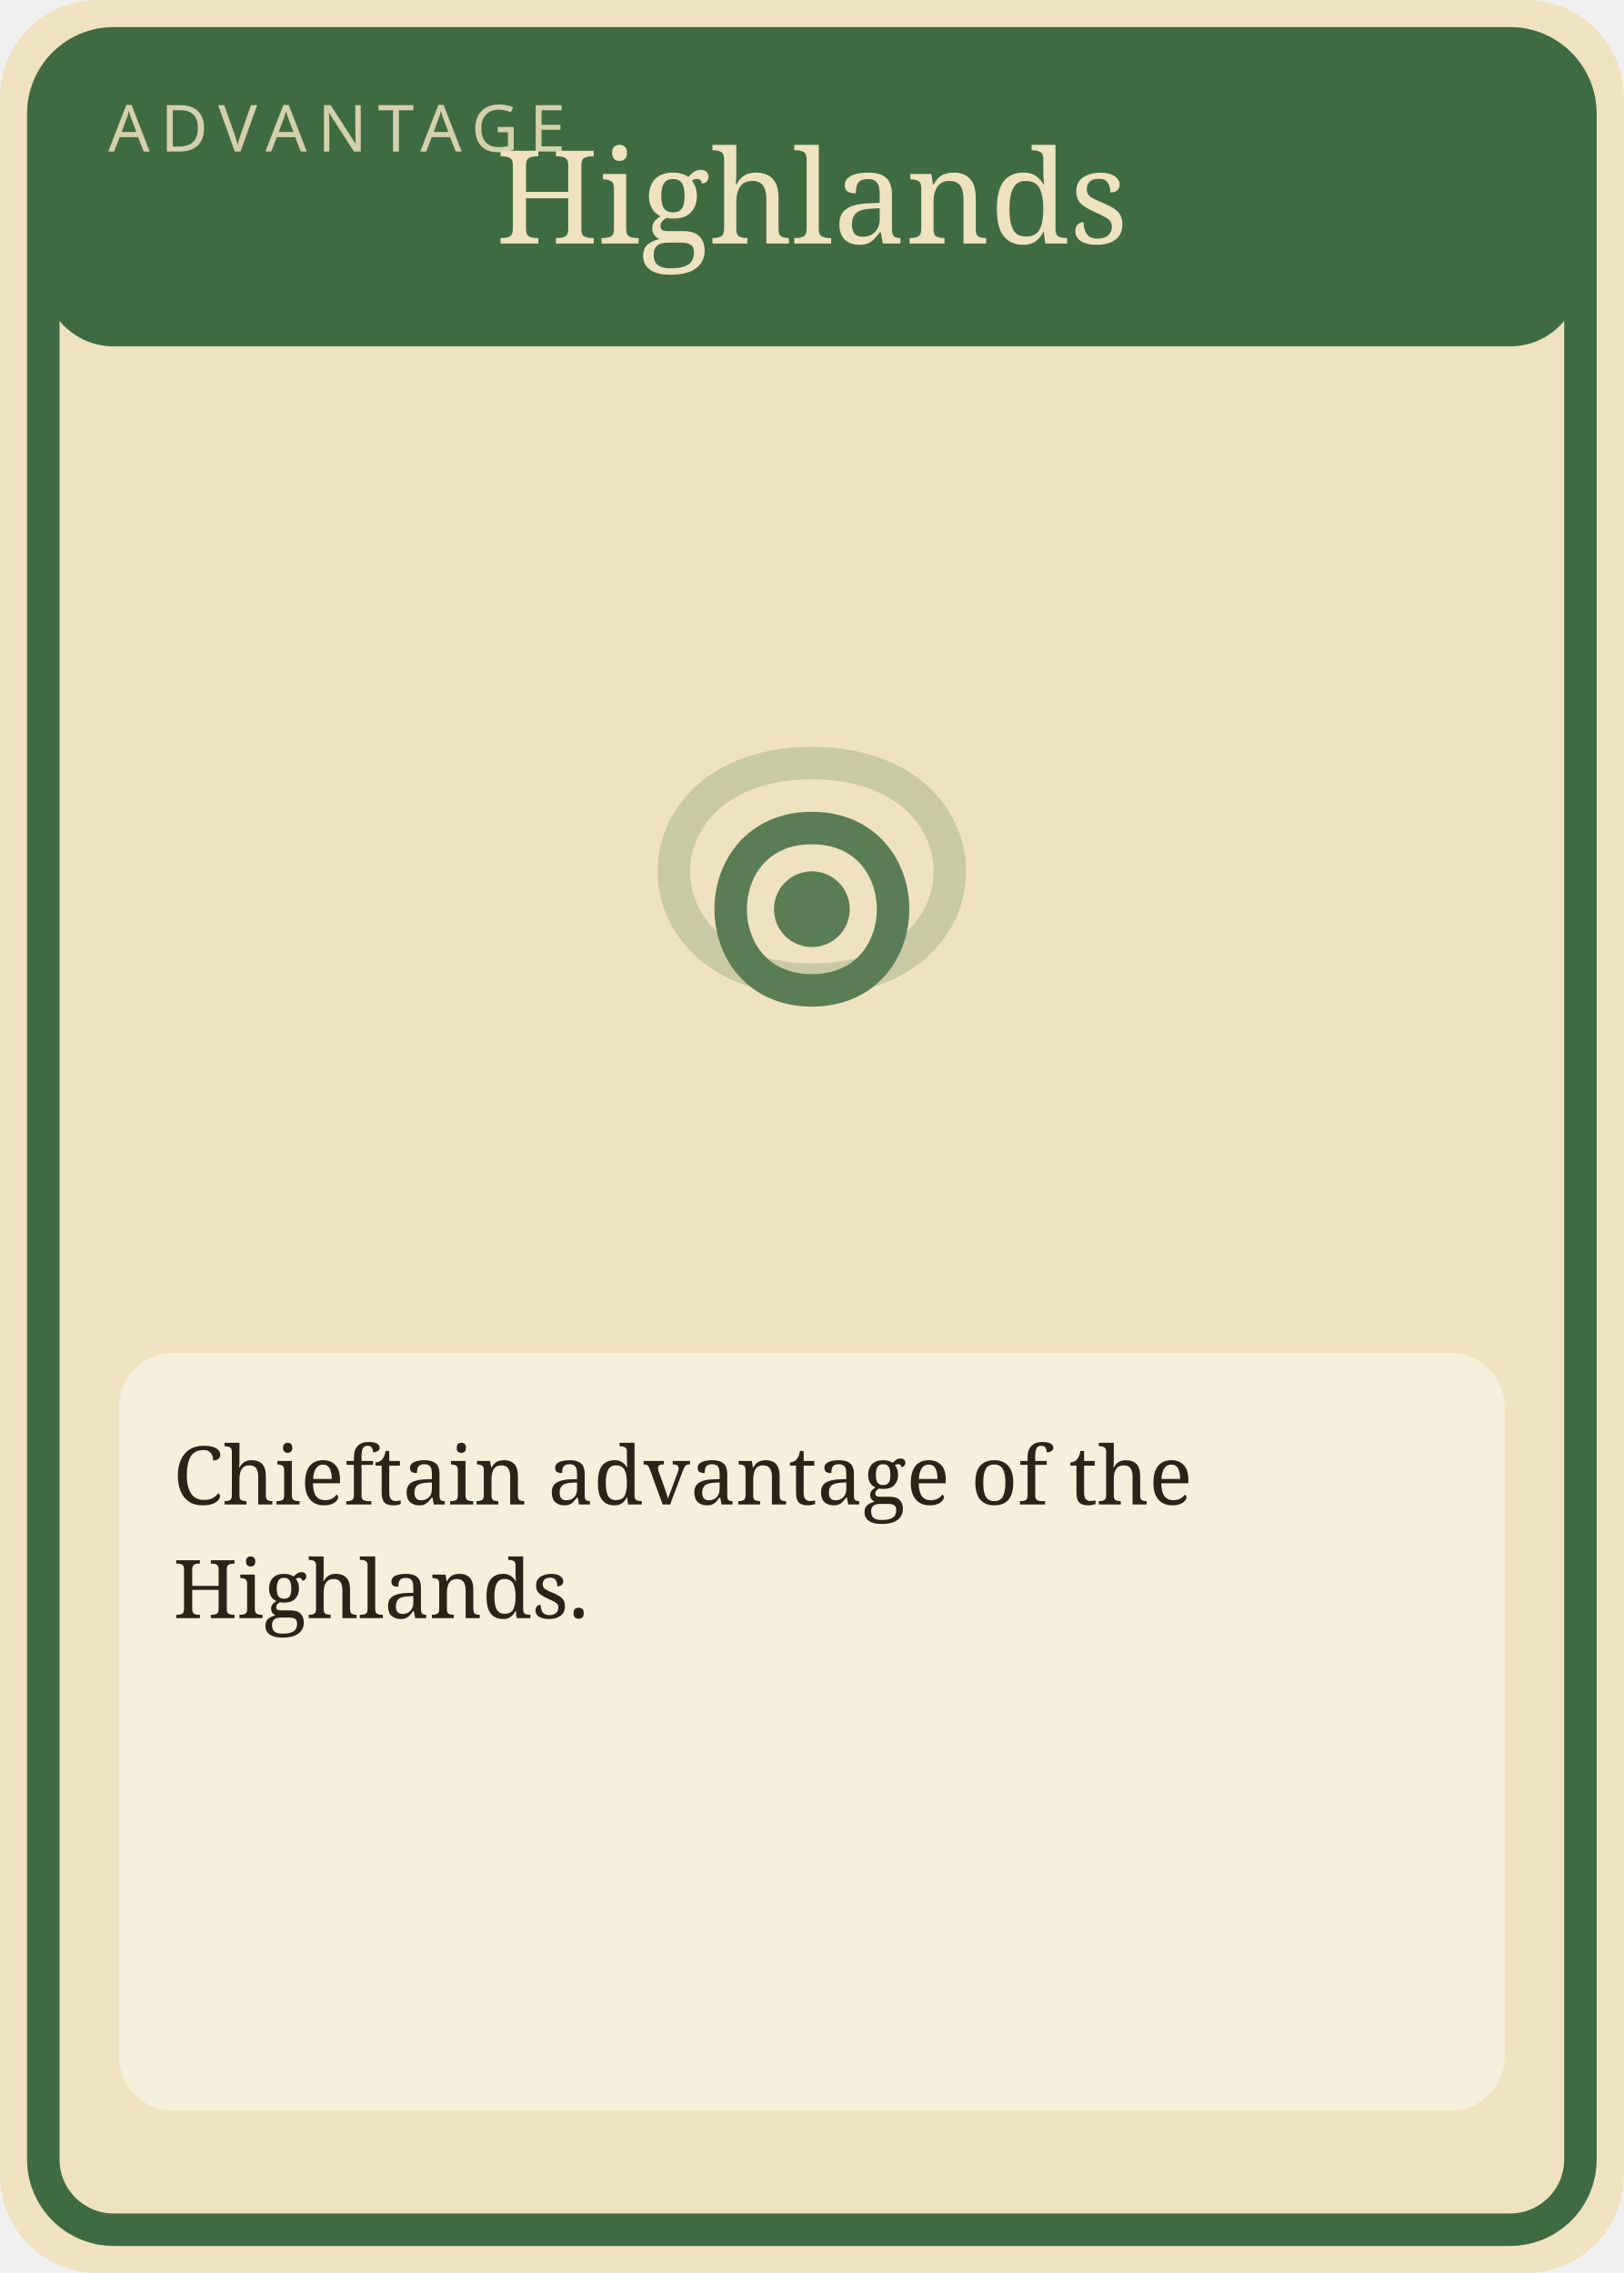
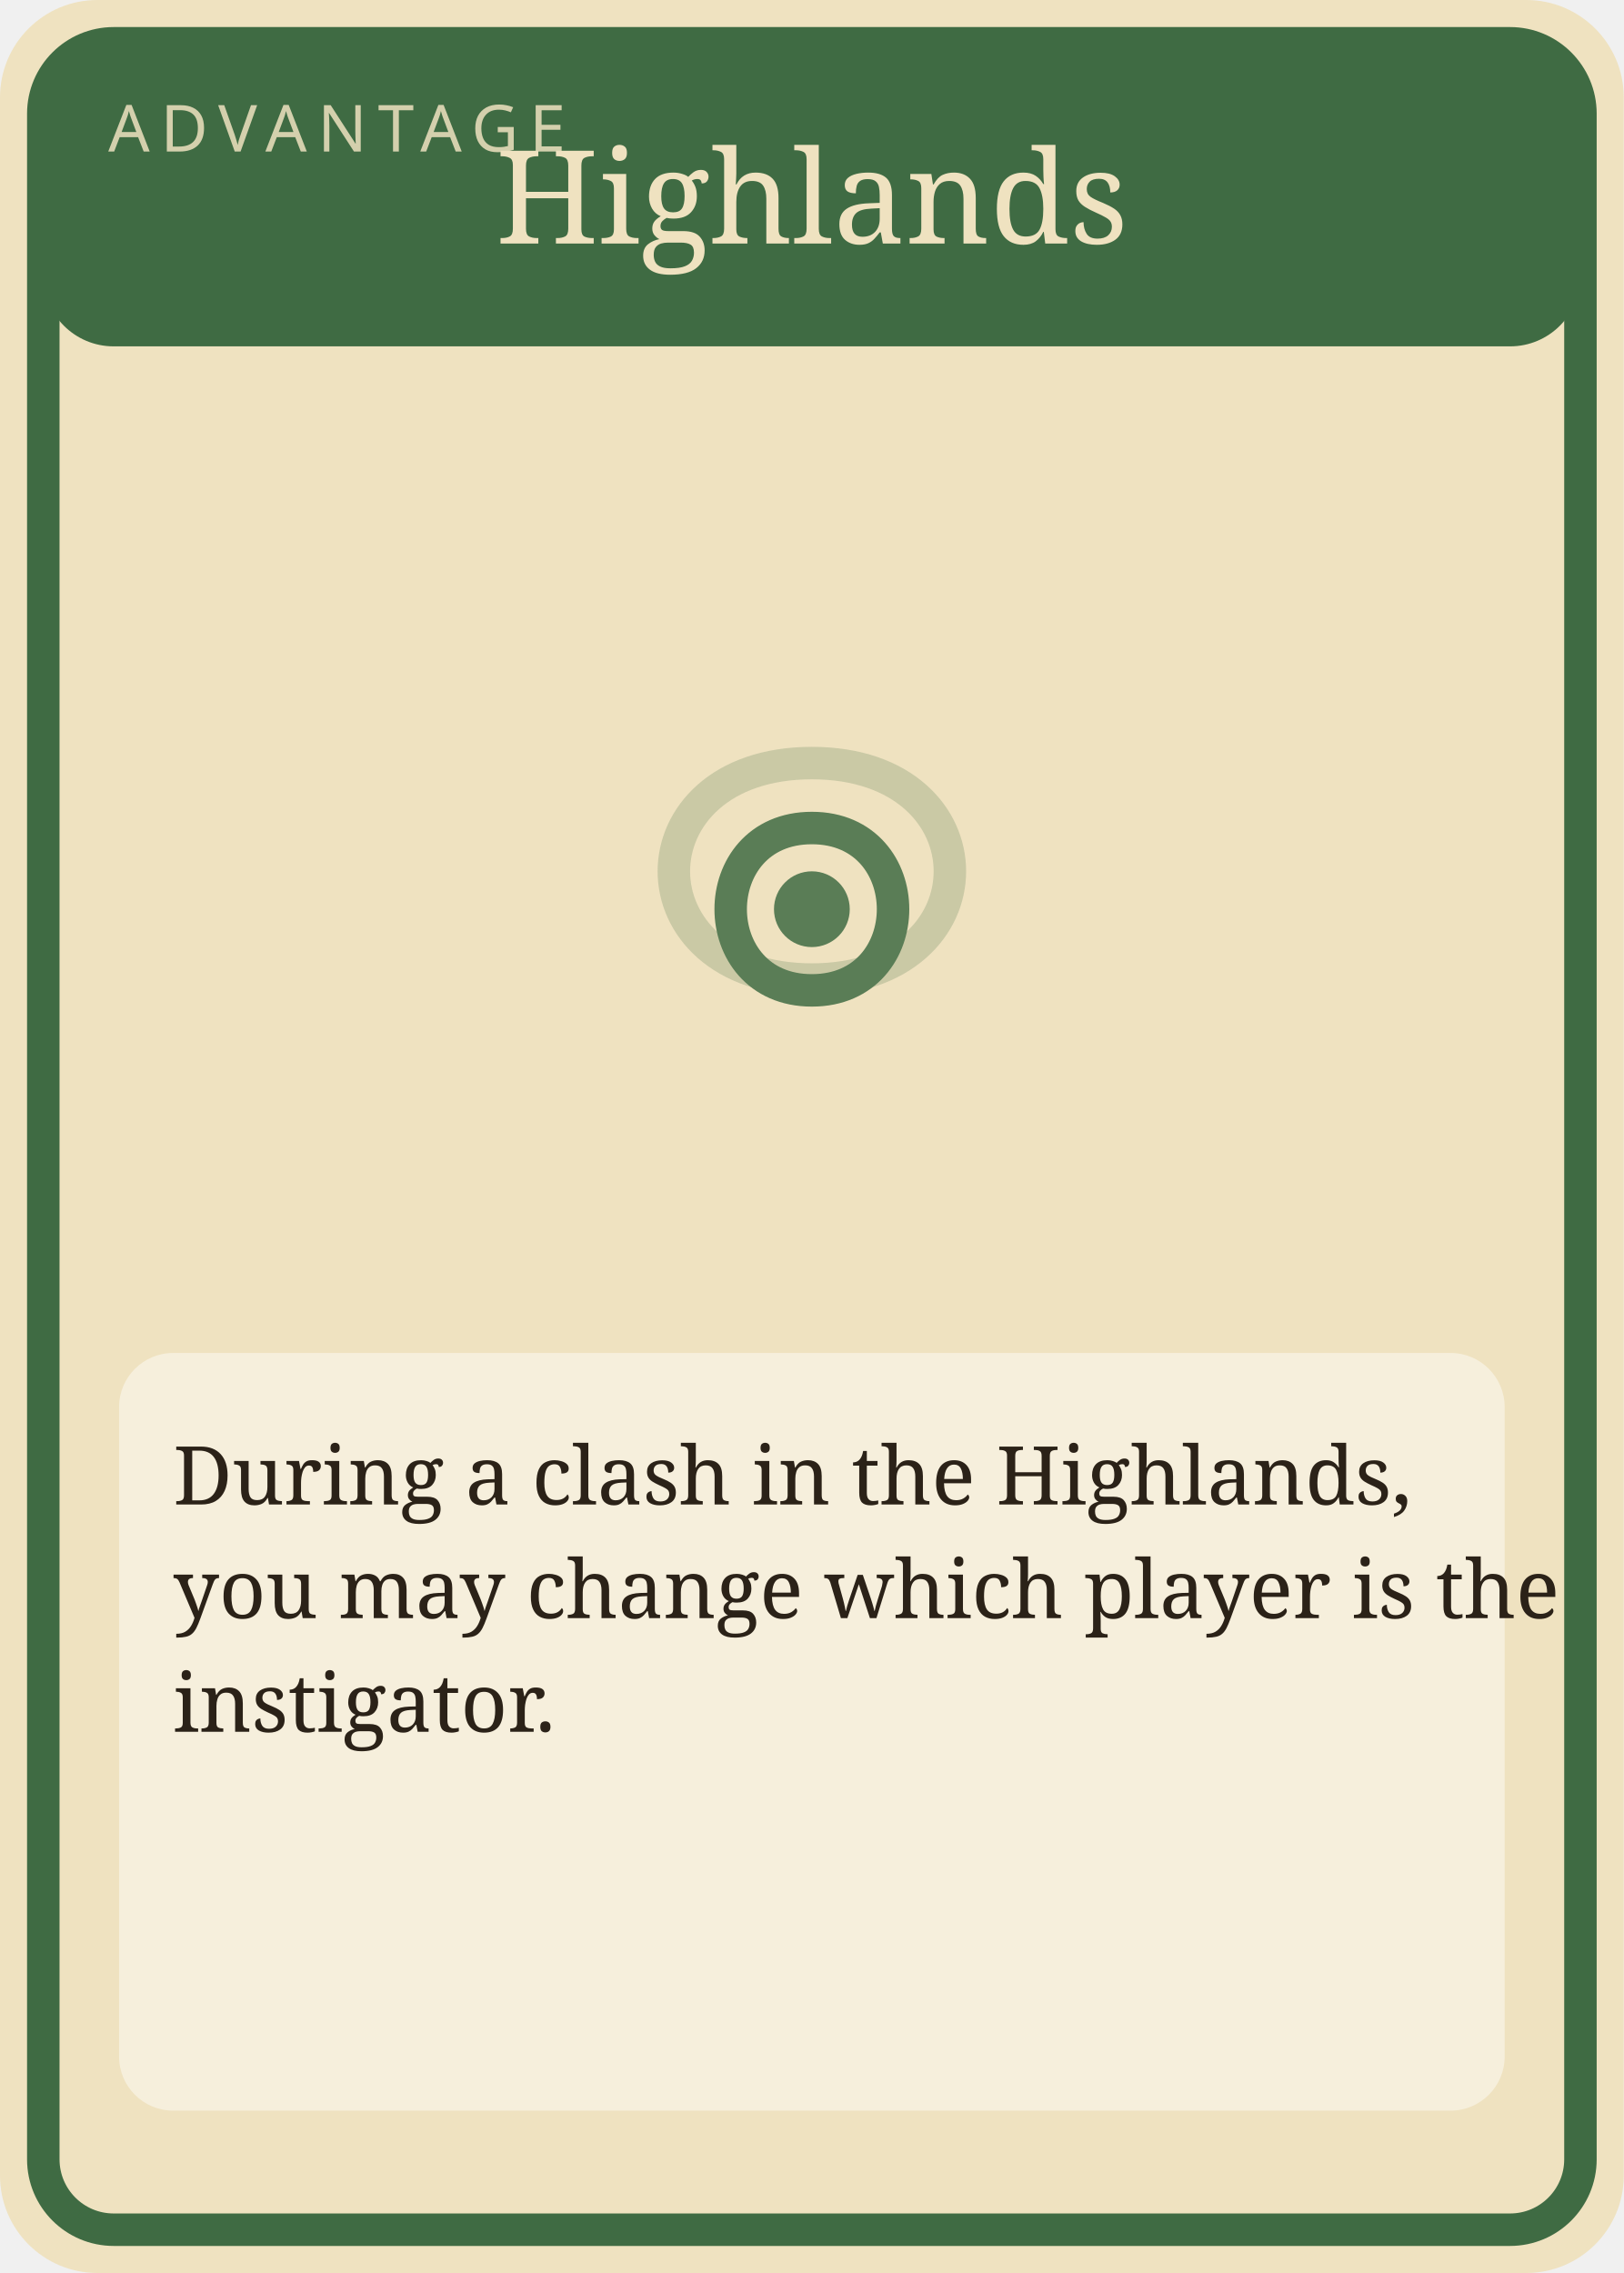
<svg xmlns="http://www.w3.org/2000/svg" width="300" height="420" viewBox="0 0 300 420">
  <rect width="300" height="420" rx="18" fill="#efe2c0" />
  <rect x="8" y="8" width="284" height="404" rx="13" fill="none" stroke="#3f6b43" stroke-width="6" />
  <rect x="8" y="8" width="284" height="56" rx="13" fill="#3f6b43" />
  <text x="150" y="45" text-anchor="middle" font-family="Georgia, serif" font-size="24" fill="#efe2c0">Highlands</text>
  <text x="20" y="28" font-family="sans-serif" font-size="12" letter-spacing="2" fill="#efe2c0" opacity="0.85">ADVANTAGE</text>
  <g transform="translate(150 175)" fill="none" stroke="#3f6b43" stroke-width="6" stroke-linecap="round" opacity="0.85">
    <path d="M0 -34 C34 -34 34 6 0 6 C-34 6 -34 -34 0 -34" opacity="0.25" />
    <path d="M0 -22 C20 -22 20 8 0 8 C-20 8 -20 -22 0 -22" />
    <circle cx="0" cy="-7" r="4" fill="#3f6b43" />
  </g>
  <rect x="22" y="250" width="256" height="140" rx="10" fill="#ffffff" opacity="0.45" />
  <text x="32" y="278" font-family="Georgia, serif" font-size="15" fill="#2b2218">
-     <tspan x="32" y="278">Chieftain advantage of the</tspan>
-     <tspan x="32" y="299">Highlands.</tspan>
+     <tspan x="32" y="278">During a clash in the Highlands,</tspan>
+     <tspan x="32" y="299">you may change which player is the</tspan>
+     <tspan x="32" y="320">instigator.</tspan>
  </text>
</svg>
